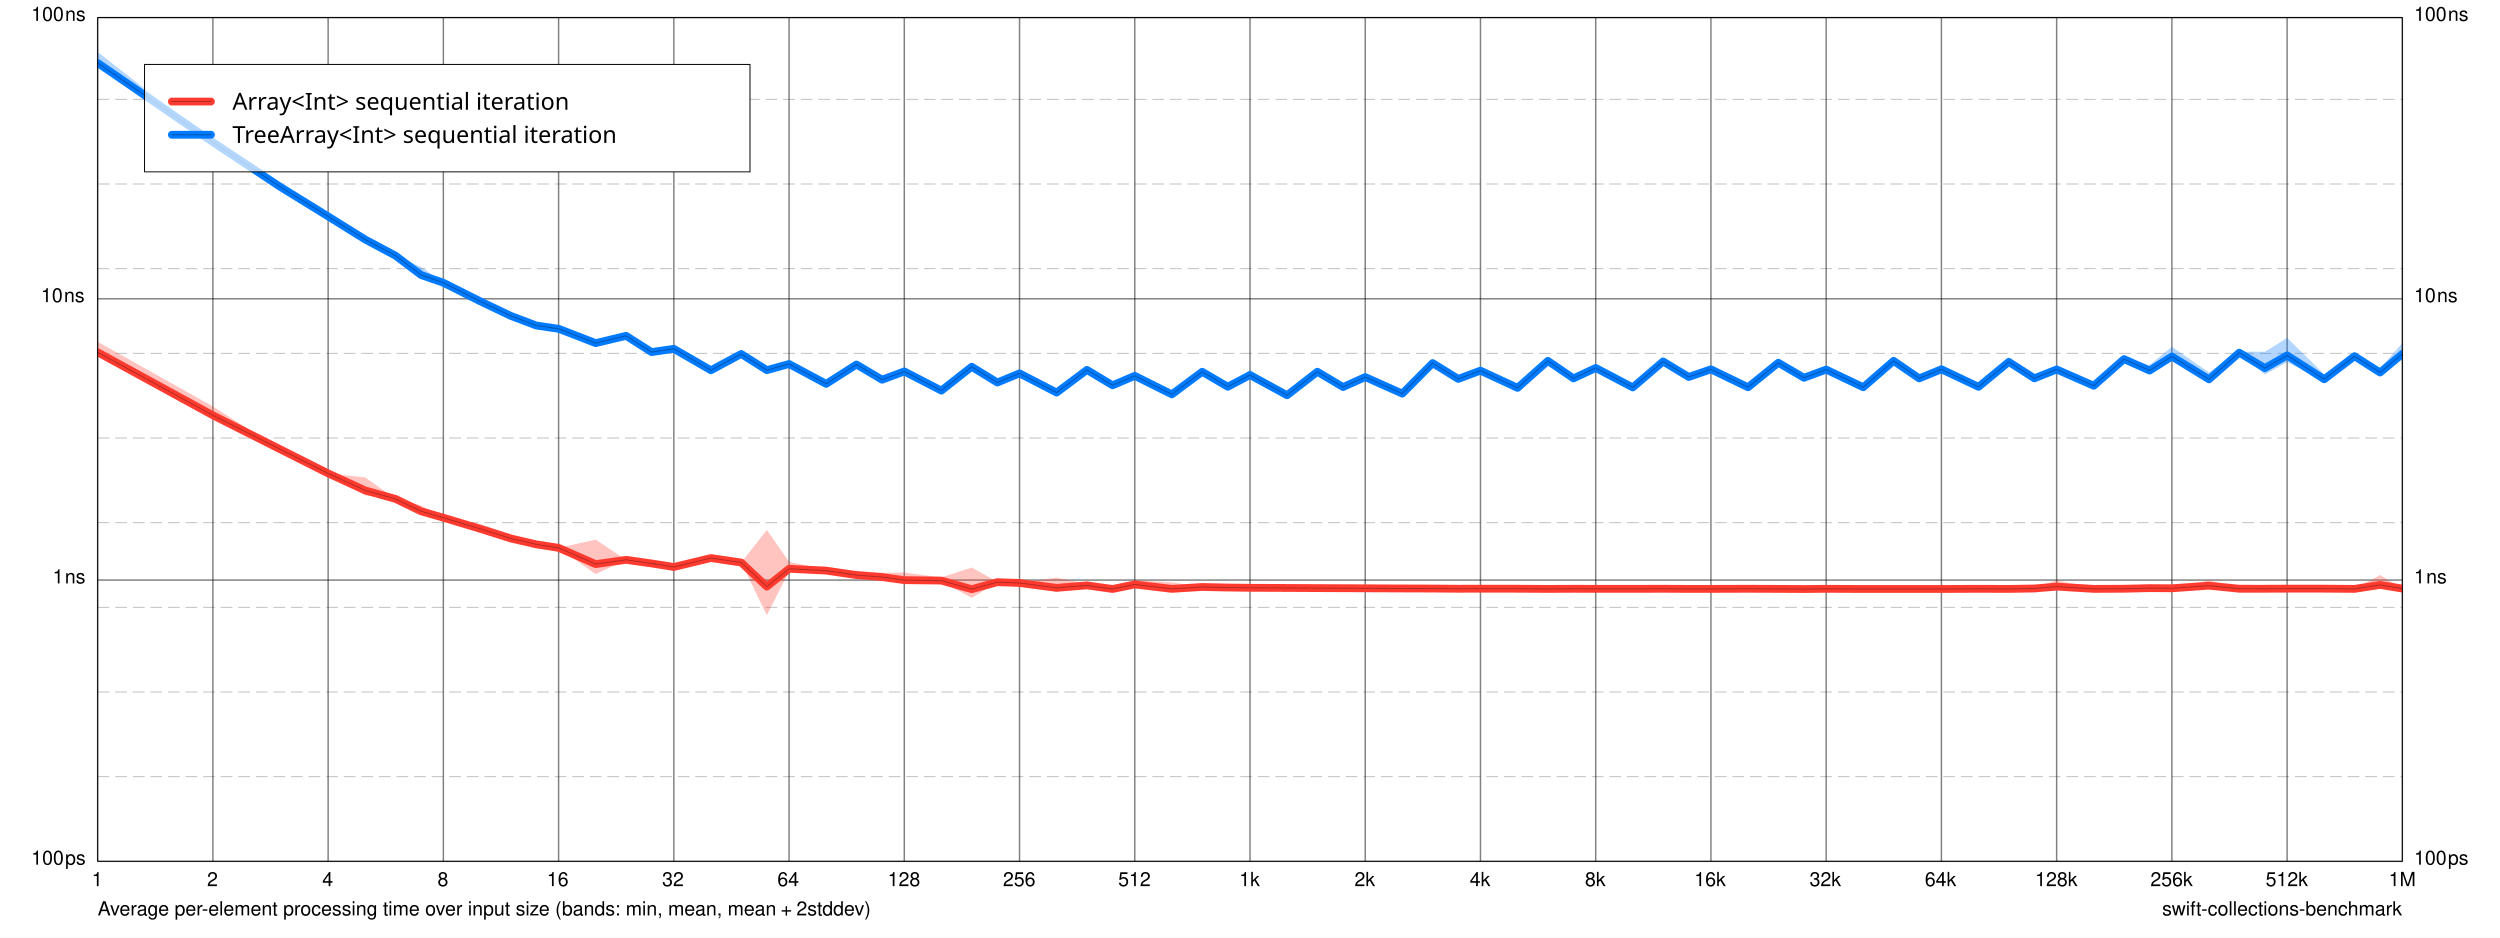
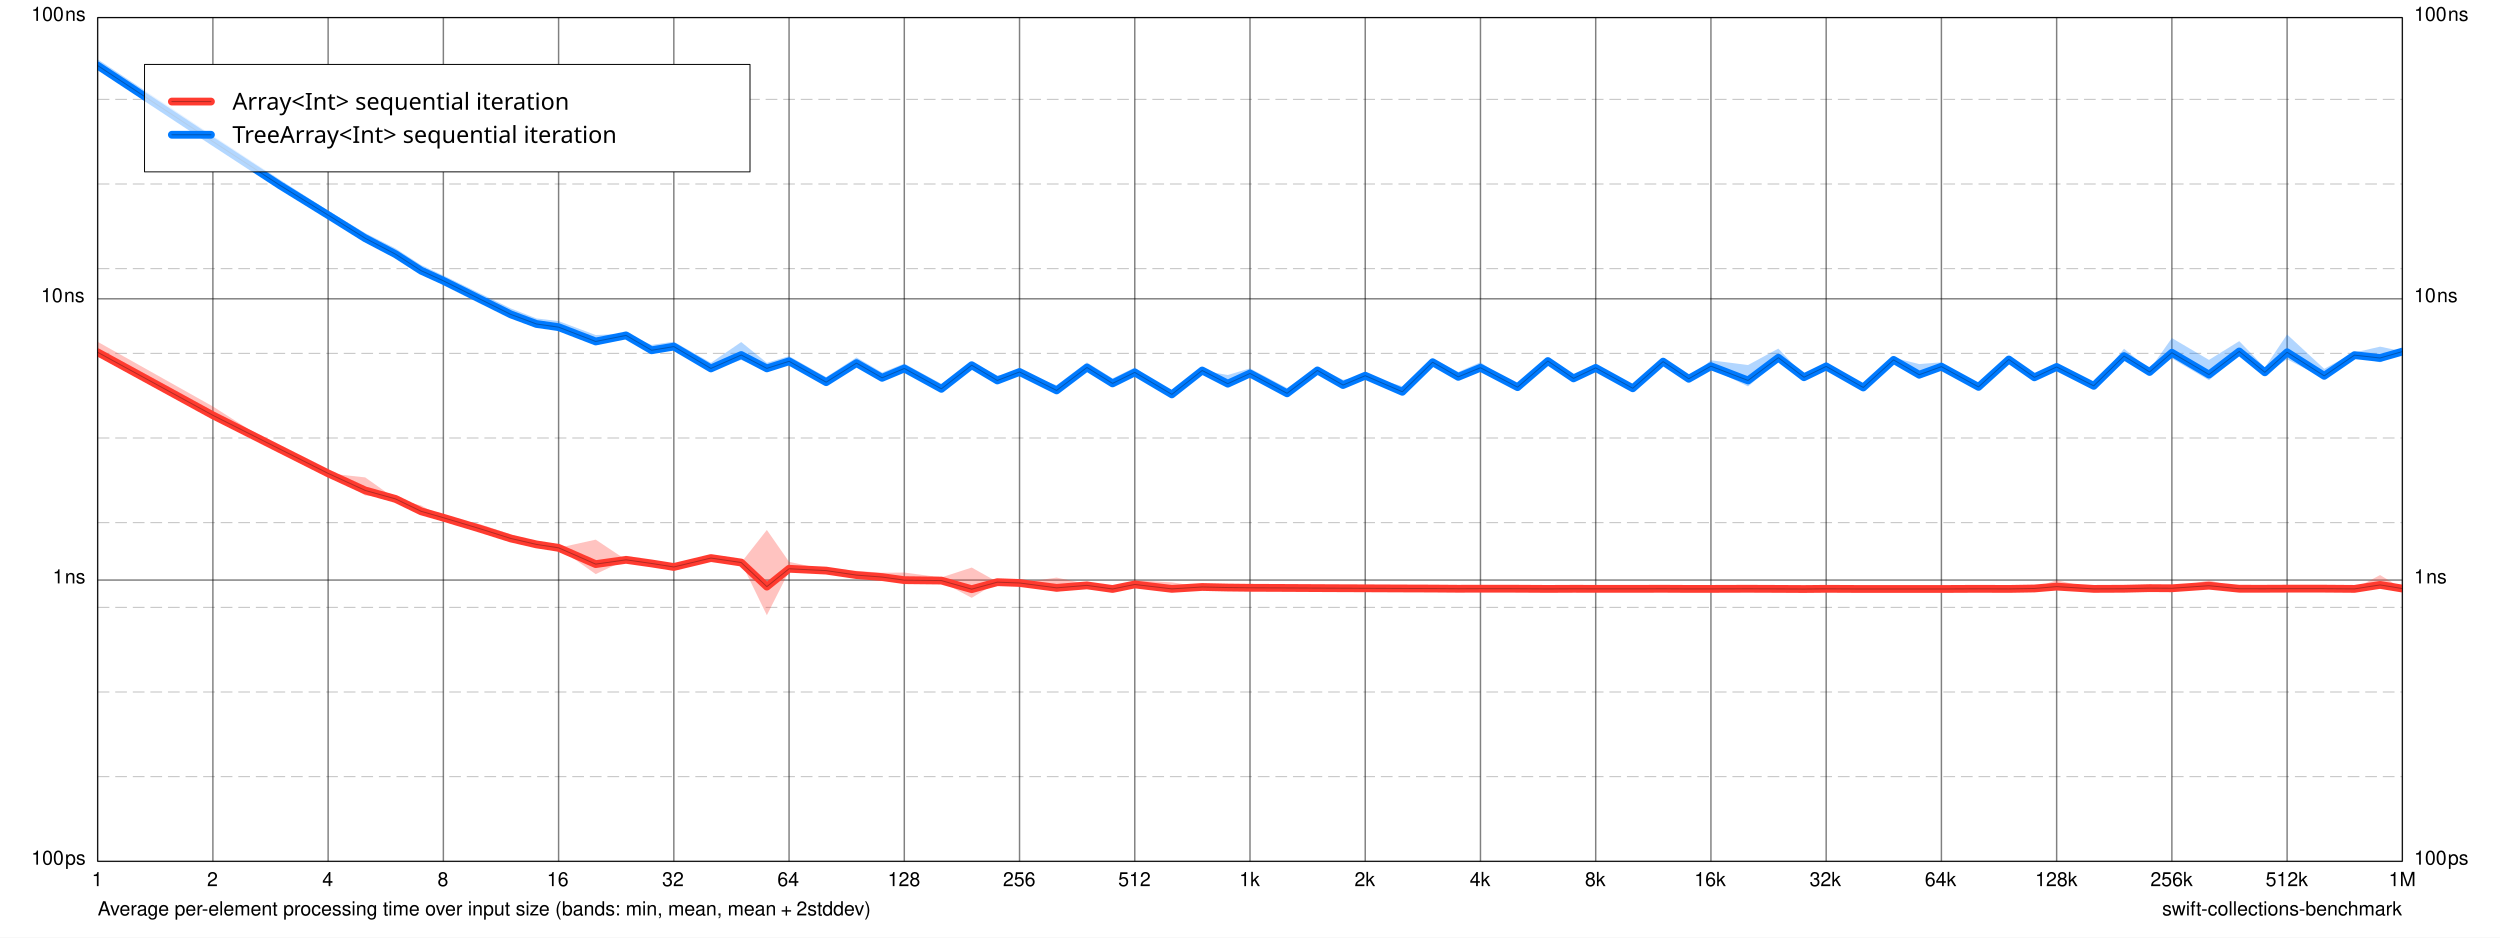
<svg xmlns="http://www.w3.org/2000/svg" xmlns:xlink="http://www.w3.org/1999/xlink" width="1280.0px" height="480.0px" viewBox="0.0 0.0 1280.0 480.0" version="1.1">
  <path d="M 0 0 L 0 480 L 1280 480 L 1280 0 z" fill="#FFFFFF" fill-opacity="1.0" stroke="none" />
  <text x="50" y="468.7" font-family="Helvetica" font-size="10" font-weight="normal" font-style="normal" fill="#000000" fill-opacity="1">Average per-element processing time over input size (bands: min, mean, mean + 2stddev)</text>
  <a xlink:href="https://github.com/apple/swift-collections-benchmark">
    <text x="1107" y="468.7" font-family="Helvetica" font-size="10" font-weight="normal" font-style="normal" fill="#000000" fill-opacity="1">swift-collections-benchmark</text>
  </a>
  <path d="M 50 9 L 50 441" fill="none" stroke-width="0.75" stroke="#000000" stroke-opacity="0.498" stroke-linecap="butt" stroke-linejoin="round" />
  <text x="47" y="453.7" font-family="Helvetica" font-size="10" font-weight="normal" font-style="normal" fill="#000000" fill-opacity="1">1</text>
  <path d="M 109 9 L 109 441" fill="none" stroke-width="0.75" stroke="#000000" stroke-opacity="0.498" stroke-linecap="butt" stroke-linejoin="round" />
  <text x="106" y="453.7" font-family="Helvetica" font-size="10" font-weight="normal" font-style="normal" fill="#000000" fill-opacity="1">2</text>
  <path d="M 168 9 L 168 441" fill="none" stroke-width="0.75" stroke="#000000" stroke-opacity="0.498" stroke-linecap="butt" stroke-linejoin="round" />
  <text x="165" y="453.7" font-family="Helvetica" font-size="10" font-weight="normal" font-style="normal" fill="#000000" fill-opacity="1">4</text>
  <path d="M 227 9 L 227 441" fill="none" stroke-width="0.75" stroke="#000000" stroke-opacity="0.498" stroke-linecap="butt" stroke-linejoin="round" />
  <text x="224" y="453.7" font-family="Helvetica" font-size="10" font-weight="normal" font-style="normal" fill="#000000" fill-opacity="1">8</text>
  <path d="M 286 9 L 286 441" fill="none" stroke-width="0.75" stroke="#000000" stroke-opacity="0.498" stroke-linecap="butt" stroke-linejoin="round" />
  <text x="280" y="453.7" font-family="Helvetica" font-size="10" font-weight="normal" font-style="normal" fill="#000000" fill-opacity="1">16</text>
  <path d="M 345 9 L 345 441" fill="none" stroke-width="0.75" stroke="#000000" stroke-opacity="0.498" stroke-linecap="butt" stroke-linejoin="round" />
  <text x="339" y="453.7" font-family="Helvetica" font-size="10" font-weight="normal" font-style="normal" fill="#000000" fill-opacity="1">32</text>
  <path d="M 404 9 L 404 441" fill="none" stroke-width="0.75" stroke="#000000" stroke-opacity="0.498" stroke-linecap="butt" stroke-linejoin="round" />
  <text x="398" y="453.7" font-family="Helvetica" font-size="10" font-weight="normal" font-style="normal" fill="#000000" fill-opacity="1">64</text>
  <path d="M 463 9 L 463 441" fill="none" stroke-width="0.75" stroke="#000000" stroke-opacity="0.498" stroke-linecap="butt" stroke-linejoin="round" />
  <text x="454.5" y="453.7" font-family="Helvetica" font-size="10" font-weight="normal" font-style="normal" fill="#000000" fill-opacity="1">128</text>
  <path d="M 522 9 L 522 441" fill="none" stroke-width="0.75" stroke="#000000" stroke-opacity="0.498" stroke-linecap="butt" stroke-linejoin="round" />
  <text x="513.5" y="453.7" font-family="Helvetica" font-size="10" font-weight="normal" font-style="normal" fill="#000000" fill-opacity="1">256</text>
  <path d="M 581 9 L 581 441" fill="none" stroke-width="0.75" stroke="#000000" stroke-opacity="0.498" stroke-linecap="butt" stroke-linejoin="round" />
  <text x="572.5" y="453.7" font-family="Helvetica" font-size="10" font-weight="normal" font-style="normal" fill="#000000" fill-opacity="1">512</text>
  <path d="M 640 9 L 640 441" fill="none" stroke-width="0.75" stroke="#000000" stroke-opacity="0.498" stroke-linecap="butt" stroke-linejoin="round" />
  <text x="634.5" y="453.7" font-family="Helvetica" font-size="10" font-weight="normal" font-style="normal" fill="#000000" fill-opacity="1">1k</text>
  <path d="M 699 9 L 699 441" fill="none" stroke-width="0.75" stroke="#000000" stroke-opacity="0.498" stroke-linecap="butt" stroke-linejoin="round" />
  <text x="693.5" y="453.7" font-family="Helvetica" font-size="10" font-weight="normal" font-style="normal" fill="#000000" fill-opacity="1">2k</text>
  <path d="M 758 9 L 758 441" fill="none" stroke-width="0.75" stroke="#000000" stroke-opacity="0.498" stroke-linecap="butt" stroke-linejoin="round" />
  <text x="752.5" y="453.7" font-family="Helvetica" font-size="10" font-weight="normal" font-style="normal" fill="#000000" fill-opacity="1">4k</text>
  <path d="M 817 9 L 817 441" fill="none" stroke-width="0.75" stroke="#000000" stroke-opacity="0.498" stroke-linecap="butt" stroke-linejoin="round" />
  <text x="811.5" y="453.7" font-family="Helvetica" font-size="10" font-weight="normal" font-style="normal" fill="#000000" fill-opacity="1">8k</text>
  <path d="M 876 9 L 876 441" fill="none" stroke-width="0.75" stroke="#000000" stroke-opacity="0.498" stroke-linecap="butt" stroke-linejoin="round" />
  <text x="867.5" y="453.7" font-family="Helvetica" font-size="10" font-weight="normal" font-style="normal" fill="#000000" fill-opacity="1">16k</text>
  <path d="M 935 9 L 935 441" fill="none" stroke-width="0.75" stroke="#000000" stroke-opacity="0.498" stroke-linecap="butt" stroke-linejoin="round" />
  <text x="926.5" y="453.7" font-family="Helvetica" font-size="10" font-weight="normal" font-style="normal" fill="#000000" fill-opacity="1">32k</text>
  <path d="M 994 9 L 994 441" fill="none" stroke-width="0.75" stroke="#000000" stroke-opacity="0.498" stroke-linecap="butt" stroke-linejoin="round" />
  <text x="985.5" y="453.7" font-family="Helvetica" font-size="10" font-weight="normal" font-style="normal" fill="#000000" fill-opacity="1">64k</text>
  <path d="M 1053 9 L 1053 441" fill="none" stroke-width="0.75" stroke="#000000" stroke-opacity="0.498" stroke-linecap="butt" stroke-linejoin="round" />
  <text x="1042" y="453.7" font-family="Helvetica" font-size="10" font-weight="normal" font-style="normal" fill="#000000" fill-opacity="1">128k</text>
  <path d="M 1112 9 L 1112 441" fill="none" stroke-width="0.75" stroke="#000000" stroke-opacity="0.498" stroke-linecap="butt" stroke-linejoin="round" />
  <text x="1101" y="453.7" font-family="Helvetica" font-size="10" font-weight="normal" font-style="normal" fill="#000000" fill-opacity="1">256k</text>
  <path d="M 1171 9 L 1171 441" fill="none" stroke-width="0.75" stroke="#000000" stroke-opacity="0.498" stroke-linecap="butt" stroke-linejoin="round" />
  <text x="1160" y="453.7" font-family="Helvetica" font-size="10" font-weight="normal" font-style="normal" fill="#000000" fill-opacity="1">512k</text>
  <path d="M 1230 9 L 1230 441" fill="none" stroke-width="0.75" stroke="#000000" stroke-opacity="0.498" stroke-linecap="butt" stroke-linejoin="round" />
  <text x="1223" y="453.7" font-family="Helvetica" font-size="10" font-weight="normal" font-style="normal" fill="#000000" fill-opacity="1">1M</text>
  <path d="M 50 441 L 1230 441" fill="none" stroke-width="0.75" stroke="#000000" stroke-opacity="0.498" stroke-linecap="butt" stroke-linejoin="round" />
  <text x="16" y="442.7" font-family="Helvetica" font-size="10" font-weight="normal" font-style="normal" fill="#000000" fill-opacity="1">100 ps</text>
  <text x="1236" y="442.7" font-family="Helvetica" font-size="10" font-weight="normal" font-style="normal" fill="#000000" fill-opacity="1">100 ps</text>
  <path d="M 50 297 L 1230 297" fill="none" stroke-width="0.75" stroke="#000000" stroke-opacity="0.498" stroke-linecap="butt" stroke-linejoin="round" />
  <text x="27" y="298.7" font-family="Helvetica" font-size="10" font-weight="normal" font-style="normal" fill="#000000" fill-opacity="1">1 ns</text>
  <text x="1236" y="298.7" font-family="Helvetica" font-size="10" font-weight="normal" font-style="normal" fill="#000000" fill-opacity="1">1 ns</text>
  <path d="M 50 153 L 1230 153" fill="none" stroke-width="0.75" stroke="#000000" stroke-opacity="0.498" stroke-linecap="butt" stroke-linejoin="round" />
  <text x="21" y="154.7" font-family="Helvetica" font-size="10" font-weight="normal" font-style="normal" fill="#000000" fill-opacity="1">10 ns</text>
  <text x="1236" y="154.7" font-family="Helvetica" font-size="10" font-weight="normal" font-style="normal" fill="#000000" fill-opacity="1">10 ns</text>
  <path d="M 50 9 L 1230 9" fill="none" stroke-width="0.75" stroke="#000000" stroke-opacity="0.498" stroke-linecap="butt" stroke-linejoin="round" />
  <text x="16" y="10.7" font-family="Helvetica" font-size="10" font-weight="normal" font-style="normal" fill="#000000" fill-opacity="1">100 ns</text>
  <text x="1236" y="10.7" font-family="Helvetica" font-size="10" font-weight="normal" font-style="normal" fill="#000000" fill-opacity="1">100 ns</text>
  <path d="M 50 397.65 L 1230 397.65" fill="none" stroke-width="0.5" stroke="#000000" stroke-opacity="0.259" stroke-linecap="butt" stroke-linejoin="round" stroke-dasharray="6 3" stroke-dashoffset="0" />
  <path d="M 50 354.3 L 1230 354.3" fill="none" stroke-width="0.5" stroke="#000000" stroke-opacity="0.259" stroke-linecap="butt" stroke-linejoin="round" stroke-dasharray="6 3" stroke-dashoffset="0" />
  <path d="M 50 310.96 L 1230 310.96" fill="none" stroke-width="0.5" stroke="#000000" stroke-opacity="0.259" stroke-linecap="butt" stroke-linejoin="round" stroke-dasharray="6 3" stroke-dashoffset="0" />
  <path d="M 50 267.61 L 1230 267.61" fill="none" stroke-width="0.5" stroke="#000000" stroke-opacity="0.259" stroke-linecap="butt" stroke-linejoin="round" stroke-dasharray="6 3" stroke-dashoffset="0" />
  <path d="M 50 224.26 L 1230 224.26" fill="none" stroke-width="0.5" stroke="#000000" stroke-opacity="0.259" stroke-linecap="butt" stroke-linejoin="round" stroke-dasharray="6 3" stroke-dashoffset="0" />
  <path d="M 50 180.91 L 1230 180.91" fill="none" stroke-width="0.5" stroke="#000000" stroke-opacity="0.259" stroke-linecap="butt" stroke-linejoin="round" stroke-dasharray="6 3" stroke-dashoffset="0" />
  <path d="M 50 137.56 L 1230 137.56" fill="none" stroke-width="0.5" stroke="#000000" stroke-opacity="0.259" stroke-linecap="butt" stroke-linejoin="round" stroke-dasharray="6 3" stroke-dashoffset="0" />
  <path d="M 50 94.213 L 1230 94.213" fill="none" stroke-width="0.5" stroke="#000000" stroke-opacity="0.259" stroke-linecap="butt" stroke-linejoin="round" stroke-dasharray="6 3" stroke-dashoffset="0" />
  <path d="M 50 50.865 L 1230 50.865" fill="none" stroke-width="0.5" stroke="#000000" stroke-opacity="0.259" stroke-linecap="butt" stroke-linejoin="round" stroke-dasharray="6 3" stroke-dashoffset="0" />
  <path d="M 74 33 L 74 88 L 384 88 L 384 33 z" fill="#FFFFFF" fill-opacity="1.0" stroke="none" />
  <clipPath id="clip-0">
    <path d="M 50 9 L 50 441 L 1230 441 L 1230 9 z" />
  </clipPath>
  <g clip-path="url(#clip-0)">
-     <path d="M 50 26.62L 109 72.823L 143.51 95.697L 168 110.33L 186.99 122.64L 202.51 130.92L 215.63 136.72L 227 144.77L 245.99 154.32L 261.51 161.37L 274.63 166.68L 286 168.05L 304.99 175.67L 320.51 171.73L 333.63 180.07L 345 178.6L 363.99 189.57L 379.51 180.4L 392.63 189.17L 404 186.36L 422.99 196.54L 438.51 186.57L 451.63 194.34L 463 190.12L 481.99 199.94L 497.51 186.75L 510.63 195.23L 522 191.07L 540.99 200.27L 556.51 188.54L 569.63 196.99L 581 192.39L 599.99 201.9L 615.51 189.27L 628.63 197.79L 640 189.4L 658.99 202.26L 674.51 189.31L 687.63 198.06L 699 192.87L 717.99 201.44L 733.51 184.95L 746.63 193.89L 758 189.55L 776.99 198.24L 792.51 184.35L 805.63 193.53L 817 188.3L 835.99 197.42L 851.51 184.97L 864.63 192.36L 876 188.56L 894.99 197.37L 910.51 183.79L 923.63 191.4L 935 189.02L 953.99 198.18L 969.51 184.08L 982.63 193.45L 994 188.76L 1013 197.43L 1028.5 183.04L 1041.6 193.63L 1053 188.9L 1072 196.09L 1087.5 183.28L 1100.6 186.89L 1112 177.55L 1131 190.67L 1146.5 180L 1159.6 180.13L 1171 173.01L 1190 191.6L 1205.5 181.84L 1218.6 188.55L 1230 175.63L 1230 183.33L 1218.6 191.52L 1205.5 182.57L 1190 195.13L 1171 185.44L 1159.6 191.73L 1146.5 180.77L 1131 195.51L 1112 184.4L 1100.6 190.75L 1087.5 184.07L 1072 198.01L 1053 189.27L 1041.6 193.71L 1028.5 186.11L 1013 198.28L 994 189.18L 982.63 193.82L 969.51 185.02L 953.99 198.3L 935 189.31L 923.63 194.15L 910.51 186.42L 894.99 198.61L 876 189.29L 864.63 193.23L 851.51 185.11L 835.99 198.7L 817 188.41L 805.63 193.8L 792.51 184.93L 776.99 198.71L 758 189.85L 746.63 194.04L 733.51 186.25L 717.99 201.55L 699 193.12L 687.63 198.21L 674.51 190.69L 658.99 202.4L 640 192.96L 628.63 198.09L 615.51 190.74L 599.99 201.91L 581 192.44L 569.63 197.37L 556.51 189.7L 540.99 201.25L 522 191.21L 510.63 196.07L 497.51 188.14L 481.99 200L 463 190.19L 451.63 194.42L 438.51 186.66L 422.99 196.54L 404 186.36L 392.63 189.65L 379.51 181.53L 363.99 189.57L 345 178.6L 333.63 180.34L 320.51 172.01L 304.99 175.68L 286 168.44L 274.63 166.68L 261.51 161.85L 245.99 154.32L 227 144.77L 215.63 142.35L 202.51 130.92L 186.99 122.64L 168 110.97L 143.51 95.697L 109 72.823L 50 34.363" fill="#007AFF" fill-opacity="0.302" stroke="none" />
+     <path d="M 50 30.388L 109 69.482L 143.51 92.158L 168 107.86L 186.99 119.35L 202.51 127.23L 215.63 135.74L 227 141.07L 245.99 150.36L 261.51 157.92L 274.63 163.03L 286 164.4L 304.99 171.53L 320.51 170.9L 333.63 176.6L 345 174.95L 363.99 185.77L 379.51 175.13L 392.63 185.77L 404 182.36L 422.99 193.08L 438.51 183L 451.63 190.74L 463 186.16L 481.99 196.53L 497.51 185.42L 510.63 192.25L 522 190.39L 540.99 197.24L 556.51 185.55L 569.63 193.74L 581 188.15L 599.99 201.91L 615.51 189.69L 628.63 192L 640 188.61L 658.99 198.67L 674.51 188.12L 687.63 194.44L 699 192.33L 717.99 197.72L 733.51 183.58L 746.63 190.44L 758 185.5L 776.99 198.05L 792.51 184.65L 805.63 193.16L 817 187.52L 835.99 198.58L 851.51 184.91L 864.63 193.84L 876 184.46L 894.99 186.9L 910.51 178.47L 923.63 192.44L 935 185.28L 953.99 198.29L 969.51 183.1L 982.63 186.41L 994 185.5L 1013 197.55L 1028.5 182.47L 1041.6 191.28L 1053 186.2L 1072 197.27L 1087.5 178.55L 1100.6 189.28L 1112 173.08L 1131 184.27L 1146.5 174.66L 1159.6 188.23L 1171 171.25L 1190 188.83L 1205.5 180.49L 1218.6 177.48L 1230 179.86L 1230 180.08L 1218.6 185.49L 1205.5 182.32L 1190 193.75L 1171 183.94L 1159.6 191.49L 1146.5 181.94L 1131 194.67L 1112 183.49L 1100.6 190.87L 1087.5 183.72L 1072 197.65L 1053 188.48L 1041.6 193.88L 1028.5 184.64L 1013 198.28L 994 188.54L 982.63 193.91L 969.51 184.68L 953.99 198.42L 935 188.46L 923.63 193.4L 910.51 184.89L 894.99 197.85L 876 188.6L 864.63 193.96L 851.51 185.24L 835.99 198.88L 817 188.65L 805.63 193.94L 792.51 184.94L 776.99 198.27L 758 189.31L 746.63 193.86L 733.51 186.14L 717.99 201.65L 699 192.37L 687.63 198.13L 674.51 190.22L 658.99 202.37L 640 192.17L 628.63 198.09L 615.51 189.7L 599.99 201.92L 581 191.59L 569.63 197.23L 556.51 189.1L 540.99 200.86L 522 190.47L 510.63 195.72L 497.51 187.55L 481.99 200L 463 189.56L 451.63 194.42L 438.51 186.99L 422.99 196.61L 404 185.94L 392.63 189.65L 379.51 184.3L 363.99 189.68L 345 178.36L 333.63 180.34L 320.51 172.01L 304.99 176.06L 286 168.64L 274.63 166.91L 261.51 162.1L 245.99 154.32L 227 144.77L 215.63 139.65L 202.51 131.22L 186.99 122.96L 168 110.97L 143.51 96.048L 109 73.547L 50 34.749" fill="#007AFF" fill-opacity="0.302" stroke="none" />
    <path d="M 50 175L 109 208.12L 143.51 230.06L 168 242.38L 186.99 244.43L 202.51 255.45L 215.63 258.85L 227 265.07L 245.99 268.45L 261.51 273.53L 274.63 278.73L 286 280.5L 304.99 276.29L 320.51 286.63L 333.63 288.49L 345 289.28L 363.99 285.72L 379.51 288.02L 392.63 271.33L 404 287.65L 422.99 291.73L 438.51 292.27L 451.63 293.25L 463 293.14L 481.99 295.65L 497.51 290.58L 510.63 297.9L 522 298.48L 540.99 295.73L 556.51 299.02L 569.63 301.35L 581 297.12L 599.99 298.17L 615.51 300.53L 628.63 300.38L 640 300.51L 658.99 300.81L 674.51 300.95L 687.63 301.01L 699 301.14L 717.99 301.18L 733.51 301.26L 746.63 301.17L 758 301.33L 776.99 301.38L 792.51 301.29L 805.63 301.46L 817 301.47L 835.99 301.48L 851.51 301.25L 864.63 301.49L 876 301.48L 894.99 301.32L 910.51 301.5L 923.63 301.44L 935 301.28L 953.99 301.38L 969.51 301.54L 982.63 301.54L 994 301.54L 1013 301.22L 1028.5 301.33L 1041.6 300.99L 1053 297.05L 1072 301.44L 1087.5 301.17L 1100.6 300.44L 1112 301.16L 1131 297.1L 1146.5 301.09L 1159.6 301.18L 1171 301L 1190 300.88L 1205.5 301.42L 1218.6 294.42L 1230 301.32L 1230 301.36L 1218.6 301.36L 1205.5 301.55L 1190 301.56L 1171 301.52L 1159.6 301.53L 1146.5 301.55L 1131 300.88L 1112 301.22L 1100.6 301.37L 1087.5 301.54L 1072 301.54L 1053 301.56L 1041.6 301.41L 1028.5 301.6L 1013 301.56L 994 301.57L 982.63 301.55L 969.51 301.55L 953.99 301.62L 935 301.53L 923.63 301.63L 910.51 301.51L 894.99 301.5L 876 301.52L 864.63 301.54L 851.51 301.51L 835.99 301.5L 817 301.49L 805.63 301.46L 792.51 301.6L 776.99 301.45L 758 301.43L 746.63 301.54L 733.51 301.36L 717.99 301.33L 699 301.24L 687.63 301.22L 674.51 301.16L 658.99 301.1L 640 301.1L 628.63 300.98L 615.51 300.53L 599.99 302.73L 581 300.01L 569.63 301.63L 556.51 299.96L 540.99 302.94L 522 298.48L 510.63 298.13L 497.51 306.1L 481.99 297.82L 463 298.48L 451.63 296.26L 438.51 295.23L 422.99 292.3L 404 292.52L 392.63 314.99L 379.51 288.02L 363.99 285.72L 345 290.65L 333.63 288.49L 320.51 286.63L 304.99 293.95L 286 280.5L 274.63 278.73L 261.51 276.48L 245.99 271.64L 227 265.07L 215.63 262.88L 202.51 255.45L 186.99 253.65L 168 242.38L 143.51 230.06L 109 214.34L 50 182.39" fill="#FF3B30" fill-opacity="0.302" stroke="none" />
-     <path d="M 50 32.247L 109 72.823L 143.51 95.697L 168 110.8L 186.99 122.64L 202.51 130.92L 215.63 140.83L 227 144.77L 245.99 154.32L 261.51 161.73L 274.63 166.68L 286 168.34L 304.99 175.68L 320.51 171.94L 333.63 180.27L 345 178.6L 363.99 189.57L 379.51 181.23L 392.63 189.52L 404 186.36L 422.99 196.54L 438.51 186.64L 451.63 194.4L 463 190.17L 481.99 199.99L 497.51 187.78L 510.63 195.85L 522 191.17L 540.99 200.99L 556.51 189.39L 569.63 197.27L 581 192.43L 599.99 201.91L 615.51 190.35L 628.63 198.01L 640 192.01L 658.99 202.36L 674.51 190.33L 687.63 198.17L 699 193.06L 717.99 201.52L 733.51 185.91L 746.63 194L 758 189.77L 776.99 198.58L 792.51 184.78L 805.63 193.73L 817 188.39L 835.99 198.36L 851.51 185.07L 864.63 193L 876 189.1L 894.99 198.28L 910.51 185.72L 923.63 193.42L 935 189.23L 953.99 198.27L 969.51 184.77L 982.63 193.73L 994 189.07L 1013 198.06L 1028.5 185.29L 1041.6 193.69L 1053 189.17L 1072 197.5L 1087.5 183.86L 1100.6 189.72L 1112 182.53L 1131 194.21L 1146.5 180.57L 1159.6 188.48L 1171 181.95L 1190 194.19L 1205.5 182.38L 1218.6 190.73L 1230 181.22" fill="none" stroke-width="4" stroke="#007AFF" stroke-opacity="1" stroke-linecap="round" stroke-linejoin="round" />
+     <path d="M 50 33.58L 109 72.46L 143.51 95.008L 168 110.14L 186.99 122L 202.51 130.15L 215.63 138.6L 227 143.78L 245.99 153.26L 261.51 160.98L 274.63 165.87L 286 167.51L 304.99 174.84L 320.51 171.72L 333.63 179.34L 345 177.45L 363.99 188.64L 379.51 181.77L 392.63 188.61L 404 184.99L 422.99 195.67L 438.51 185.92L 451.63 193.44L 463 188.66L 481.99 199.08L 497.51 186.99L 510.63 194.8L 522 190.45L 540.99 199.89L 556.51 188.16L 569.63 196.3L 581 190.67L 599.99 201.92L 615.51 189.7L 628.63 196.44L 640 191.22L 658.99 201.38L 674.51 189.66L 687.63 197.14L 699 192.36L 717.99 200.6L 733.51 185.46L 746.63 192.95L 758 188.29L 776.99 198.22L 792.51 184.86L 805.63 193.73L 817 188.35L 835.99 198.8L 851.51 185.16L 864.63 193.93L 876 187.49L 894.99 194.8L 910.51 183.15L 923.63 193.14L 935 187.61L 953.99 198.39L 969.51 184.27L 982.63 191.86L 994 187.73L 1013 198.09L 1028.5 184.06L 1041.6 193.19L 1053 187.88L 1072 197.55L 1087.5 182.33L 1100.6 190.45L 1112 180.6L 1131 191.78L 1146.5 179.95L 1159.6 190.62L 1171 180.37L 1190 192.43L 1205.5 181.83L 1218.6 183.3L 1230 180.02" fill="none" stroke-width="4" stroke="#007AFF" stroke-opacity="1" stroke-linecap="round" stroke-linejoin="round" />
    <path d="M 50 180.37L 109 212.65L 143.51 230.06L 168 242.38L 186.99 251.11L 202.51 255.45L 215.63 261.8L 227 265.07L 245.99 270.79L 261.51 275.7L 274.63 278.73L 286 280.5L 304.99 288.83L 320.51 286.63L 333.63 288.49L 345 290.29L 363.99 285.72L 379.51 288.02L 392.63 300.35L 404 291.21L 422.99 292.15L 438.51 294.45L 451.63 295.46L 463 297.04L 481.99 297.25L 497.51 301.66L 510.63 298.07L 522 298.48L 540.99 300.98L 556.51 299.71L 569.63 301.56L 581 299.24L 599.99 301.5L 615.51 300.53L 628.63 300.82L 640 300.95L 658.99 301.03L 674.51 301.11L 687.63 301.17L 699 301.21L 717.99 301.29L 733.51 301.34L 746.63 301.44L 758 301.4L 776.99 301.43L 792.51 301.52L 805.63 301.46L 817 301.48L 835.99 301.49L 851.51 301.45L 864.63 301.52L 876 301.51L 894.99 301.45L 910.51 301.51L 923.63 301.58L 935 301.47L 953.99 301.56L 969.51 301.55L 982.63 301.55L 994 301.56L 1013 301.47L 1028.5 301.53L 1041.6 301.3L 1053 300.35L 1072 301.51L 1087.5 301.44L 1100.6 301.12L 1112 301.2L 1131 299.87L 1146.5 301.43L 1159.6 301.44L 1171 301.39L 1190 301.39L 1205.5 301.51L 1218.6 299.47L 1230 301.35" fill="none" stroke-width="4" stroke="#FF3B30" stroke-opacity="1" stroke-linecap="round" stroke-linejoin="round" />
-     <path d="M 50 32.247L 109 72.823L 143.51 95.697L 168 110.8L 186.99 122.64L 202.51 130.92L 215.63 140.83L 227 144.77L 245.99 154.32L 261.51 161.73L 274.63 166.68L 286 168.34L 304.99 175.68L 320.51 171.94L 333.63 180.27L 345 178.6L 363.99 189.57L 379.51 181.23L 392.63 189.52L 404 186.36L 422.99 196.54L 438.51 186.64L 451.63 194.4L 463 190.17L 481.99 199.99L 497.51 187.78L 510.63 195.85L 522 191.17L 540.99 200.99L 556.51 189.39L 569.63 197.27L 581 192.43L 599.99 201.91L 615.51 190.35L 628.63 198.01L 640 192.01L 658.99 202.36L 674.51 190.33L 687.63 198.17L 699 193.06L 717.99 201.52L 733.51 185.91L 746.63 194L 758 189.77L 776.99 198.58L 792.51 184.78L 805.63 193.73L 817 188.39L 835.99 198.36L 851.51 185.07L 864.63 193L 876 189.1L 894.99 198.28L 910.51 185.72L 923.63 193.42L 935 189.23L 953.99 198.27L 969.51 184.77L 982.63 193.73L 994 189.07L 1013 198.06L 1028.5 185.29L 1041.6 193.69L 1053 189.17L 1072 197.5L 1087.5 183.86L 1100.6 189.72L 1112 182.53L 1131 194.21L 1146.5 180.57L 1159.6 188.48L 1171 181.95L 1190 194.19L 1205.5 182.38L 1218.6 190.73L 1230 181.22" fill="none" stroke-width="0.5" stroke="#000000" stroke-opacity="0.302" stroke-linecap="round" stroke-linejoin="round" />
+     <path d="M 50 33.58L 109 72.46L 143.51 95.008L 168 110.14L 186.99 122L 202.51 130.15L 215.63 138.6L 227 143.78L 245.99 153.26L 261.51 160.98L 274.63 165.87L 286 167.51L 304.99 174.84L 320.51 171.72L 333.63 179.34L 345 177.45L 363.99 188.64L 379.51 181.77L 392.63 188.61L 404 184.99L 422.99 195.67L 438.51 185.92L 451.63 193.44L 463 188.66L 481.99 199.08L 497.51 186.99L 510.63 194.8L 522 190.45L 540.99 199.89L 556.51 188.16L 569.63 196.3L 581 190.67L 599.99 201.92L 615.51 189.7L 628.63 196.44L 640 191.22L 658.99 201.38L 674.51 189.66L 687.63 197.14L 699 192.36L 717.99 200.6L 733.51 185.46L 746.63 192.95L 758 188.29L 776.99 198.22L 792.51 184.86L 805.63 193.73L 817 188.35L 835.99 198.8L 851.51 185.16L 864.63 193.93L 876 187.49L 894.99 194.8L 910.51 183.15L 923.63 193.14L 935 187.61L 953.99 198.39L 969.51 184.27L 982.63 191.86L 994 187.73L 1013 198.09L 1028.5 184.06L 1041.6 193.19L 1053 187.88L 1072 197.55L 1087.5 182.33L 1100.6 190.45L 1112 180.6L 1131 191.78L 1146.5 179.95L 1159.6 190.62L 1171 180.37L 1190 192.43L 1205.5 181.83L 1218.6 183.3L 1230 180.02" fill="none" stroke-width="0.5" stroke="#000000" stroke-opacity="0.302" stroke-linecap="round" stroke-linejoin="round" />
    <path d="M 50 180.37L 109 212.65L 143.51 230.06L 168 242.38L 186.99 251.11L 202.51 255.45L 215.63 261.8L 227 265.07L 245.99 270.79L 261.51 275.7L 274.63 278.73L 286 280.5L 304.99 288.83L 320.51 286.63L 333.63 288.49L 345 290.29L 363.99 285.72L 379.51 288.02L 392.63 300.35L 404 291.21L 422.99 292.15L 438.51 294.45L 451.63 295.46L 463 297.04L 481.99 297.25L 497.51 301.66L 510.63 298.07L 522 298.48L 540.99 300.98L 556.51 299.71L 569.63 301.56L 581 299.24L 599.99 301.5L 615.51 300.53L 628.63 300.82L 640 300.95L 658.99 301.03L 674.51 301.11L 687.63 301.17L 699 301.21L 717.99 301.29L 733.51 301.34L 746.63 301.44L 758 301.4L 776.99 301.43L 792.51 301.52L 805.63 301.46L 817 301.48L 835.99 301.49L 851.51 301.45L 864.63 301.52L 876 301.51L 894.99 301.45L 910.51 301.51L 923.63 301.58L 935 301.47L 953.99 301.56L 969.51 301.55L 982.63 301.55L 994 301.56L 1013 301.47L 1028.5 301.53L 1041.6 301.3L 1053 300.35L 1072 301.51L 1087.5 301.44L 1100.6 301.12L 1112 301.2L 1131 299.87L 1146.5 301.43L 1159.6 301.44L 1171 301.39L 1190 301.39L 1205.5 301.51L 1218.6 299.47L 1230 301.35" fill="none" stroke-width="0.5" stroke="#000000" stroke-opacity="0.302" stroke-linecap="round" stroke-linejoin="round" />
  </g>
  <path d="M 74 33 L 74 88 L 384 88 L 384 33 z" fill="#FFFFFF" fill-opacity="0.702" stroke-width="0.5" stroke="#000000" stroke-opacity="1" stroke-linecap="round" stroke-linejoin="round" />
  <path d="M 88 52 L 108 52" fill="none" stroke-width="4" stroke="#FF3B30" stroke-opacity="1" stroke-linecap="round" stroke-linejoin="round" />
  <path d="M 88 52 L 108 52" fill="none" stroke-width="0.5" stroke="#000000" stroke-opacity="0.302" stroke-linecap="round" stroke-linejoin="round" />
  <text x="119" y="56.17" font-family="Menlo" font-size="12" font-weight="normal" font-style="normal" fill="#000000" fill-opacity="1">Array&lt;Int&gt; sequential iteration</text>
  <path d="M 88 69 L 108 69" fill="none" stroke-width="4" stroke="#007AFF" stroke-opacity="1" stroke-linecap="round" stroke-linejoin="round" />
  <path d="M 88 69 L 108 69" fill="none" stroke-width="0.5" stroke="#000000" stroke-opacity="0.302" stroke-linecap="round" stroke-linejoin="round" />
  <text x="119" y="73.17" font-family="Menlo" font-size="12" font-weight="normal" font-style="normal" fill="#000000" fill-opacity="1">TreeArray&lt;Int&gt; sequential iteration</text>
  <path d="M 50 9 L 50 441 L 1230 441 L 1230 9 z" fill="none" stroke-width="0.5" stroke="#000000" stroke-opacity="1" stroke-linecap="round" stroke-linejoin="round" />
</svg>
